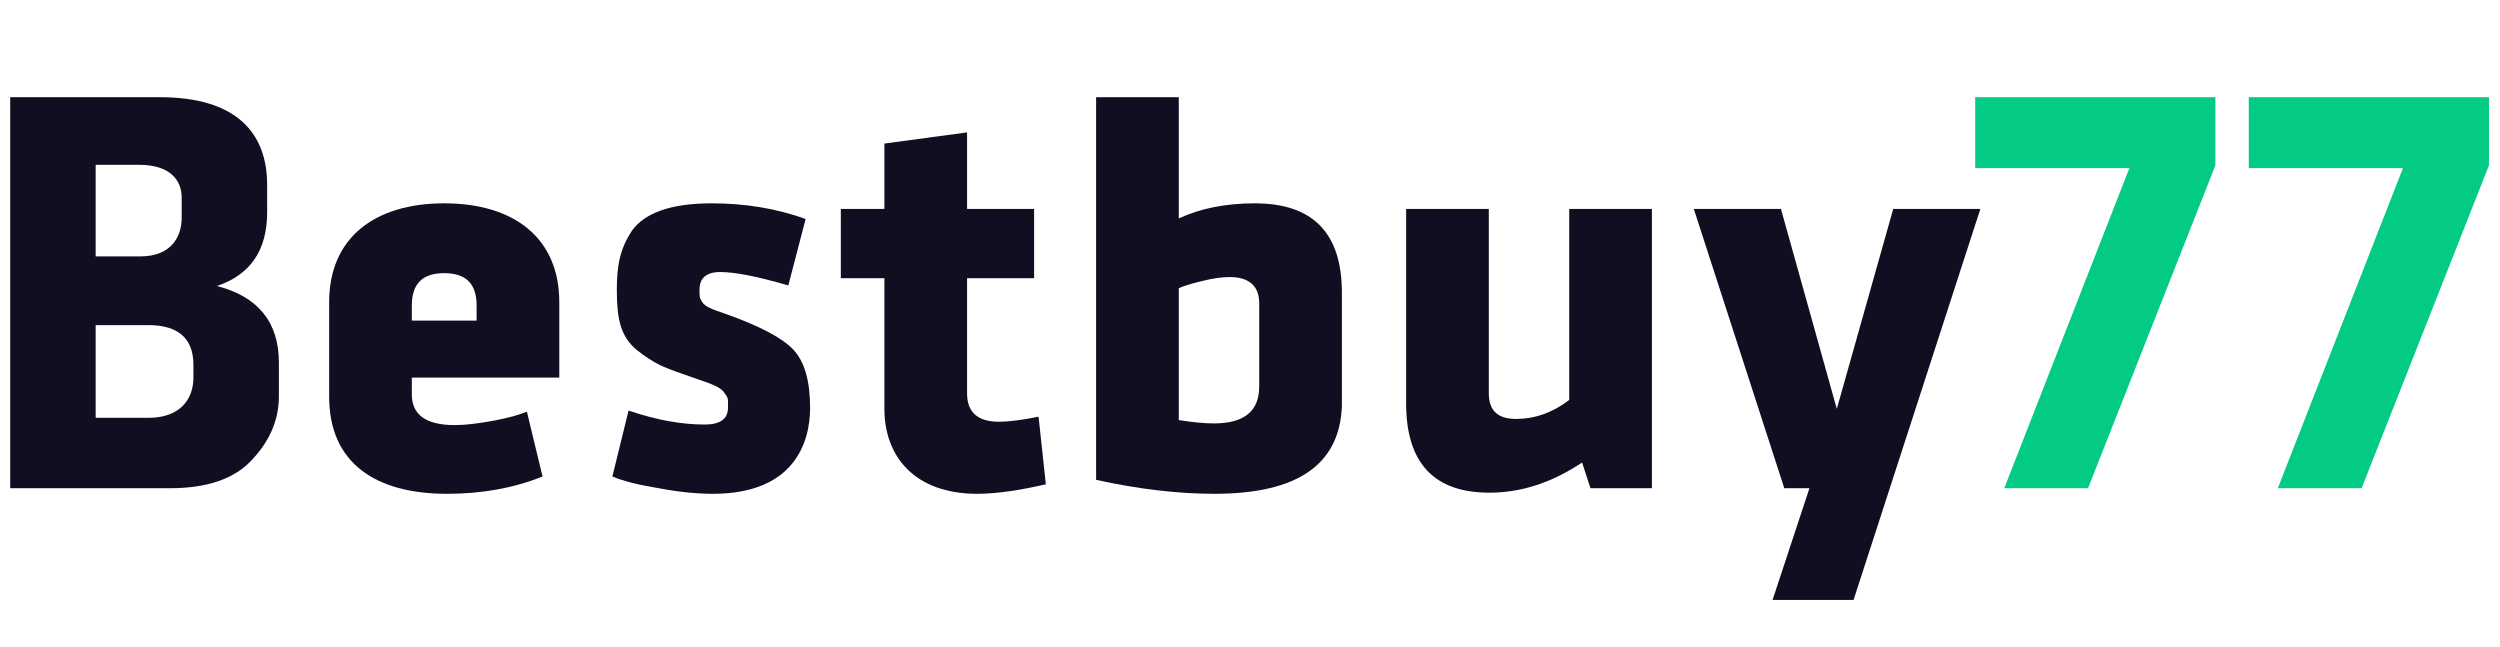
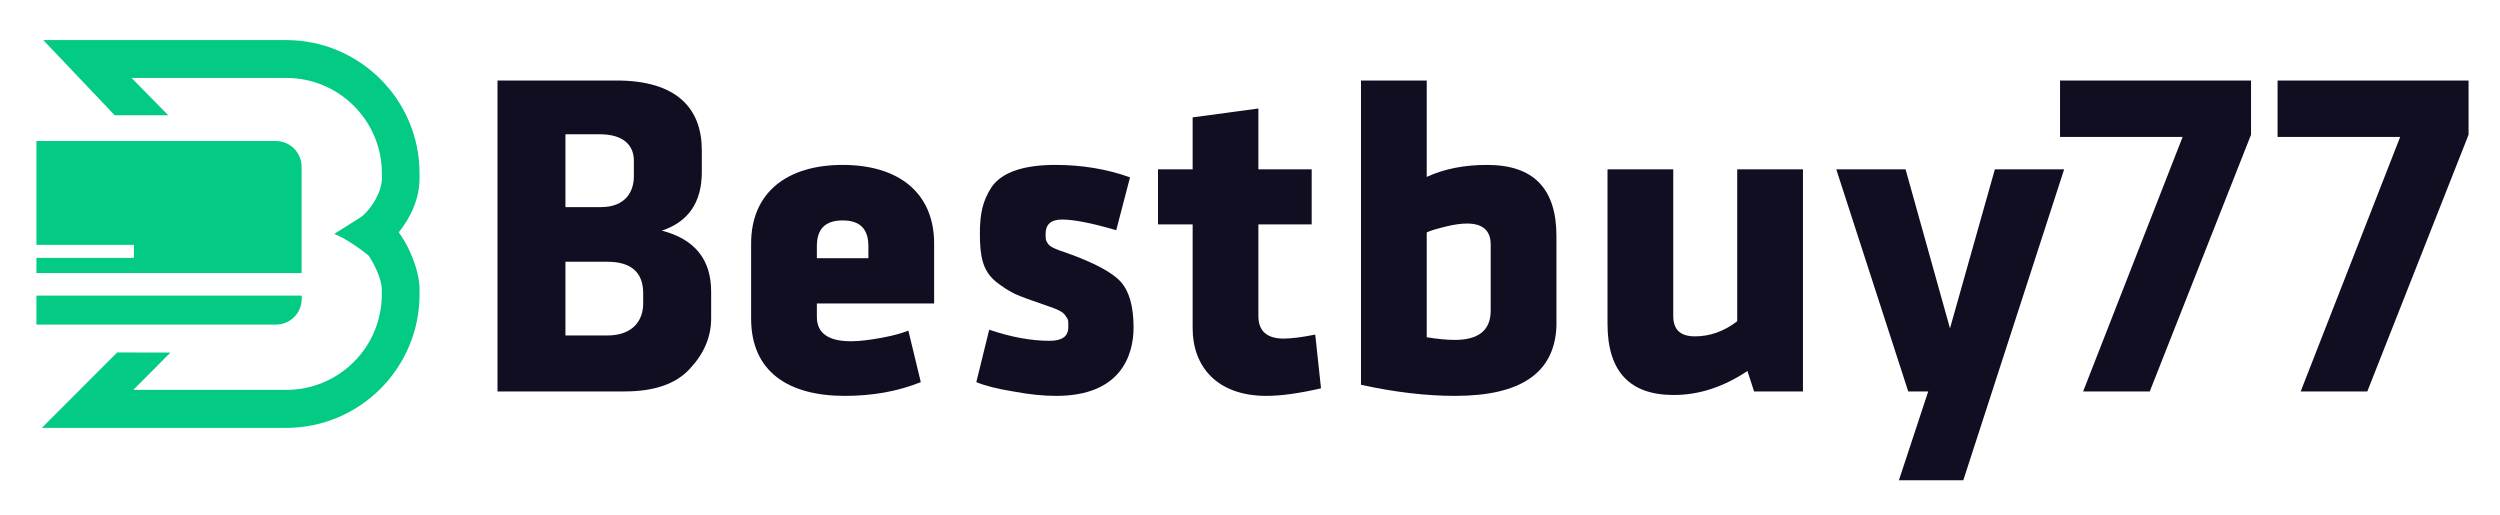
- <svg xmlns="http://www.w3.org/2000/svg" version="1.1" id="Layer_1" x="0px" y="0px" viewBox="0 0 1790.2 463.2" style="enable-background:new 0 0 1790.2 463.2;" xml:space="preserve">
+ <svg xmlns="http://www.w3.org/2000/svg" version="1.1" id="Layer_1" x="0px" y="0px" viewBox="0 0 2251.3 463.2" style="enable-background:new 0 0 2251.3 463.2;" xml:space="preserve">
  <style type="text/css">
- 	.st0{enable-background:new    ;}
- 	.st1{fill:#03CB83;}
+ 	.st0{fill:#03CB83;}
+ 	.st1{enable-background:new    ;}
	.st2{fill:#110E22;}
</style>
  <g>
-     <g class="st0">
-       <path class="st1" d="M1495.2,349.6h-60l89.6-229.2h-110.4V69.6h172v48.8L1495.2,349.6z" />
-       <path class="st1" d="M1691.1,349.6h-60l89.6-229.2h-110.4V69.6h172v48.8L1691.1,349.6z" />
-     </g>
-   </g>
-   <g>
-     <g class="st0">
-       <path class="st2" d="M199.7,284c0,16.4-6.4,31.6-19.2,45.2c-12.4,13.6-32,20.4-58.8,20.4H7.3v-280h107.2    c54.8,0,76.8,25.6,76.8,62.8V152c0,27.2-12,44.8-36,52.8c29.6,7.6,44.4,26,44.4,54.8V284z M68.5,183.6h32    c22.4,0,29.6-14.4,29.6-27.6v-14.4c0-12.4-8-23.6-30.8-23.6H68.5V183.6z M68.5,299.2h37.6c22.8,0,32.4-13.2,32.4-28.8v-9.2    c0-18.8-10.8-28.4-32.4-28.4H68.5V299.2z" />
-       <path class="st2" d="M388.5,341.2c-20.8,8.4-43.6,12.4-68.4,12.4c-51.2,0-84.4-22-84.4-69.6v-67.6c0-46,32.4-70.8,82.4-70.8    s82.4,24.8,82.4,70.8v54H294.9v12c0,14.8,10.4,22,30.8,22c7.6,0,17.2-1.2,28-3.2s18.8-4.4,23.6-6.4L388.5,341.2z M294.9,229.6    h46.4v-10.8c0-15.6-7.6-23.2-23.2-23.2s-23.2,7.6-23.2,23.2V229.6z" />
-       <path class="st2" d="M564.5,204.4c-22-6.4-38-9.6-48.8-9.6c-10,0-14.8,4.4-14.8,12.8c0,5.2,0,5.6,2,8.8c2,3.2,7.2,5.2,16.8,8.4    c24.8,8.8,41.2,17.6,48.8,26c7.6,8.4,11.6,22,11.6,41.2c0,25.6-12,61.6-69.6,61.6c-11.2,0-24-1.2-38.8-4    c-14.8-2.4-25.6-5.2-33.2-8.4l11.6-47.2c20,6.8,38,10,54.4,10c11.2,0,16.8-4,16.8-12c0-6.4,0.4-6.8-2.4-10.4c-2-3.6-7.2-6-18-9.6    c-12.8-4.4-22-7.6-28-10.4c-5.6-2.8-11.2-6.4-17.2-11.2c-11.2-9.6-14-21.6-14-42.8c0-18,2.4-29.6,10.8-42.4    c9.2-12.8,28-19.6,57.2-19.6c23.6,0,46,3.6,67.2,11.2L564.5,204.4z" />
-       <path class="st2" d="M602.1,149.6h31.2v-46.8l59.2-8v54.8h48v49.6h-48v82.4c0,13.6,7.6,20.4,22.8,20.4c6.8,0,16.4-1.2,28.4-3.6    l5.2,48.4c-19.2,4.4-35.6,6.8-49.2,6.8c-44.8,0-66.4-26.8-66.4-60.8v-93.6h-31.2V149.6z" />
-       <path class="st2" d="M960.9,290.8c-1.6,42-32,62.8-91.2,62.8c-25.6,0-54-3.2-84.8-10v-274h59.2v86.8c15.6-7.2,33.6-10.8,54.4-10.8    c41.6,0,62.4,21.2,62.4,64V290.8z M901.7,217.2c0-12.4-7.2-18.8-21.2-18.8c-5.2,0-11.6,0.8-19.6,2.8c-8,2-13.6,3.6-16.8,5.2v94.4    c10,1.6,18.4,2.4,25.2,2.4c21.6,0,32.4-8.8,32.4-26.4V217.2z" />
-       <path class="st2" d="M1066.1,149.6v132c0,12.4,6.4,18.4,19.6,18.4c13.2,0,26-4.4,38-13.6V149.6h59.2v200h-44l-6-18.4    c-21.6,14.4-43.6,21.6-66.4,21.6c-39.6,0-59.6-21.2-59.6-64V149.6H1066.1z" />
-       <path class="st2" d="M1327.3,429.6h-58l26.4-80h-18l-64.8-200h62.4l40,143.2l40.4-143.2h62.4L1327.3,429.6z" />
+     <path class="st0" d="M377.8,260.6v4.6c0,66.1-53.7,120.1-120,120.1H37.7l67.8-67.9l48,0.1L120,351.1h137.9   c47.4,0,85.9-38.5,85.9-85.8v-4.6c0-9.5-6.9-23.2-11.9-30.6c-0.1,0-0.1,0-0.2-0.1c-3.3-2.7-17.3-13.9-30.7-19.4l23.9-15h0.1   c9.1-7,18.9-22.4,18.9-35v-4.5c0-47.3-38.5-85.9-85.9-85.9H118.5l33,33.6h-48.2L39,36.1h218.8c66.1,0,120,53.8,120,119.9v4.5   c0.1,18.2-8.2,35.8-18.7,48.7c3.8,5.4,6.9,10.8,8.4,13.9C371.2,230.8,377.8,245.9,377.8,260.6z" />
+     <path class="st0" d="M32.8,266.3v26h215.7c12.9,0,23.2-10.4,23.2-23.2v-2.9H32.8V266.3z" />
+     <path class="st0" d="M248.4,127H32.8v93.5h87.8v11.7H32.8v13.7h238.8v-95.6C271.6,137.4,261.3,127,248.4,127z" />
+     <g>
+       <g>
+         <g class="st1">
+           <path class="st2" d="M1935.9,352.5h-60l89.6-229.2h-110.4V72.5h172v48.8L1935.9,352.5z" />
+           <path class="st2" d="M2131.8,352.5h-60l89.6-229.2H2051V72.5h172v48.8L2131.8,352.5z" />
+         </g>
+       </g>
+       <g>
+         <g class="st1">
+           <path class="st2" d="M640.4,286.9c0,16.4-6.4,31.6-19.2,45.2c-12.4,13.6-32,20.4-58.8,20.4H448v-280h107.2      c54.8,0,76.8,25.6,76.8,62.8v19.6c0,27.2-12,44.8-36,52.8c29.6,7.6,44.4,26,44.4,54.8L640.4,286.9L640.4,286.9z M509.2,186.5h32      c22.4,0,29.6-14.4,29.6-27.6v-14.4c0-12.4-8-23.6-30.8-23.6h-30.8V186.5z M509.2,302.1h37.6c22.8,0,32.4-13.2,32.4-28.8v-9.2      c0-18.8-10.8-28.4-32.4-28.4h-37.6V302.1z" />
+           <path class="st2" d="M829.2,344.1c-20.8,8.4-43.6,12.4-68.4,12.4c-51.2,0-84.4-22-84.4-69.6v-67.6c0-46,32.4-70.8,82.4-70.8      s82.4,24.8,82.4,70.8v54H735.6v12c0,14.8,10.4,22,30.8,22c7.6,0,17.2-1.2,28-3.2s18.8-4.4,23.6-6.4L829.2,344.1z M735.6,232.5      H782v-10.8c0-15.6-7.6-23.2-23.2-23.2c-15.6,0-23.2,7.6-23.2,23.2V232.5L735.6,232.5z" />
+           <path class="st2" d="M1005.2,207.3c-22-6.4-38-9.6-48.8-9.6c-10,0-14.8,4.4-14.8,12.8c0,5.2,0,5.6,2,8.8s7.2,5.2,16.8,8.4      c24.8,8.8,41.2,17.6,48.8,26s11.6,22,11.6,41.2c0,25.6-12,61.6-69.6,61.6c-11.2,0-24-1.2-38.8-4c-14.8-2.4-25.6-5.2-33.2-8.4      l11.6-47.2c20,6.8,38,10,54.4,10c11.2,0,16.8-4,16.8-12c0-6.4,0.4-6.8-2.4-10.4c-2-3.6-7.2-6-18-9.6c-12.8-4.4-22-7.6-28-10.4      c-5.6-2.8-11.2-6.4-17.2-11.2c-11.2-9.6-14-21.6-14-42.8c0-18,2.4-29.6,10.8-42.4c9.2-12.8,28-19.6,57.2-19.6      c23.6,0,46,3.6,67.2,11.2L1005.2,207.3z" />
+           <path class="st2" d="M1042.8,152.5h31.2v-46.8l59.2-8v54.8h48v49.6h-48v82.4c0,13.6,7.6,20.4,22.8,20.4c6.8,0,16.4-1.2,28.4-3.6      l5.2,48.4c-19.2,4.4-35.6,6.8-49.2,6.8c-44.8,0-66.4-26.8-66.4-60.8v-93.6h-31.2V152.5z" />
+           <path class="st2" d="M1401.6,293.7c-1.6,42-32,62.8-91.2,62.8c-25.6,0-54-3.2-84.8-10v-274h59.2v86.8      c15.6-7.2,33.6-10.8,54.4-10.8c41.6,0,62.4,21.2,62.4,64V293.7L1401.6,293.7z M1342.4,220.1c0-12.4-7.2-18.8-21.2-18.8      c-5.2,0-11.6,0.8-19.6,2.8s-13.6,3.6-16.8,5.2v94.4c10,1.6,18.4,2.4,25.2,2.4c21.6,0,32.4-8.8,32.4-26.4L1342.4,220.1      L1342.4,220.1z" />
+           <path class="st2" d="M1506.8,152.5v132c0,12.4,6.4,18.4,19.6,18.4s26-4.4,38-13.6V152.5h59.2v200h-44l-6-18.4      c-21.6,14.4-43.6,21.6-66.4,21.6c-39.6,0-59.6-21.2-59.6-64V152.5H1506.8z" />
+           <path class="st2" d="M1768,432.5h-58l26.4-80h-18l-64.8-200h62.4l40,143.2l40.4-143.2h62.4L1768,432.5z" />
+         </g>
+       </g>
    </g>
  </g>
</svg>
